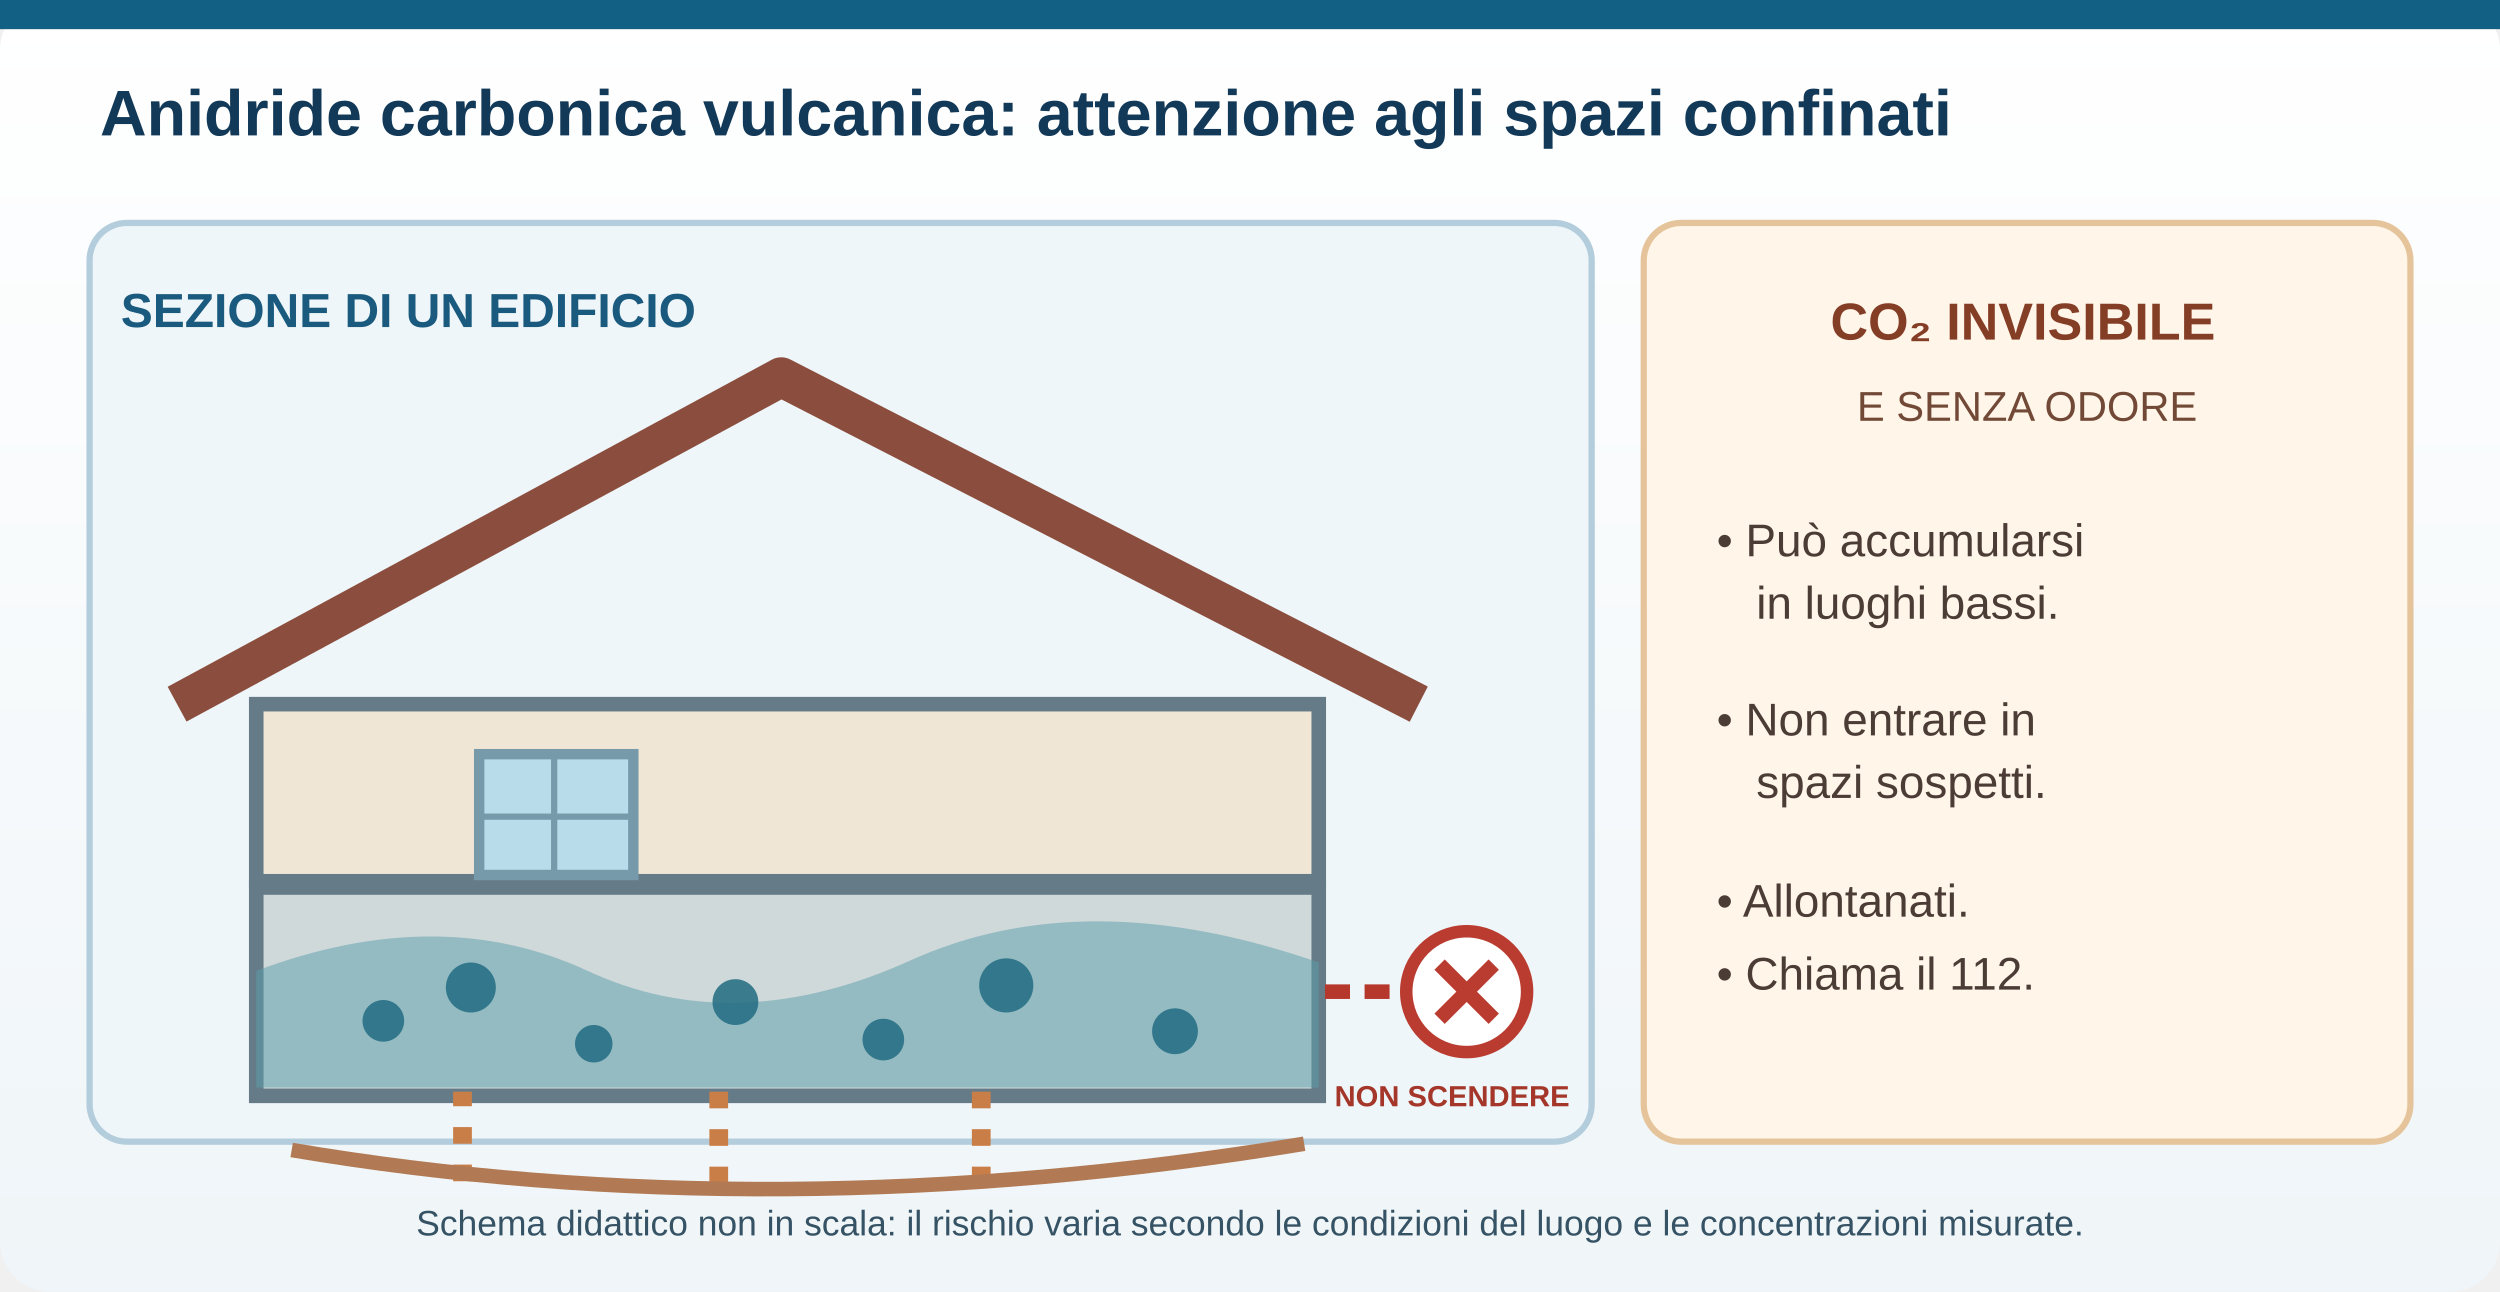
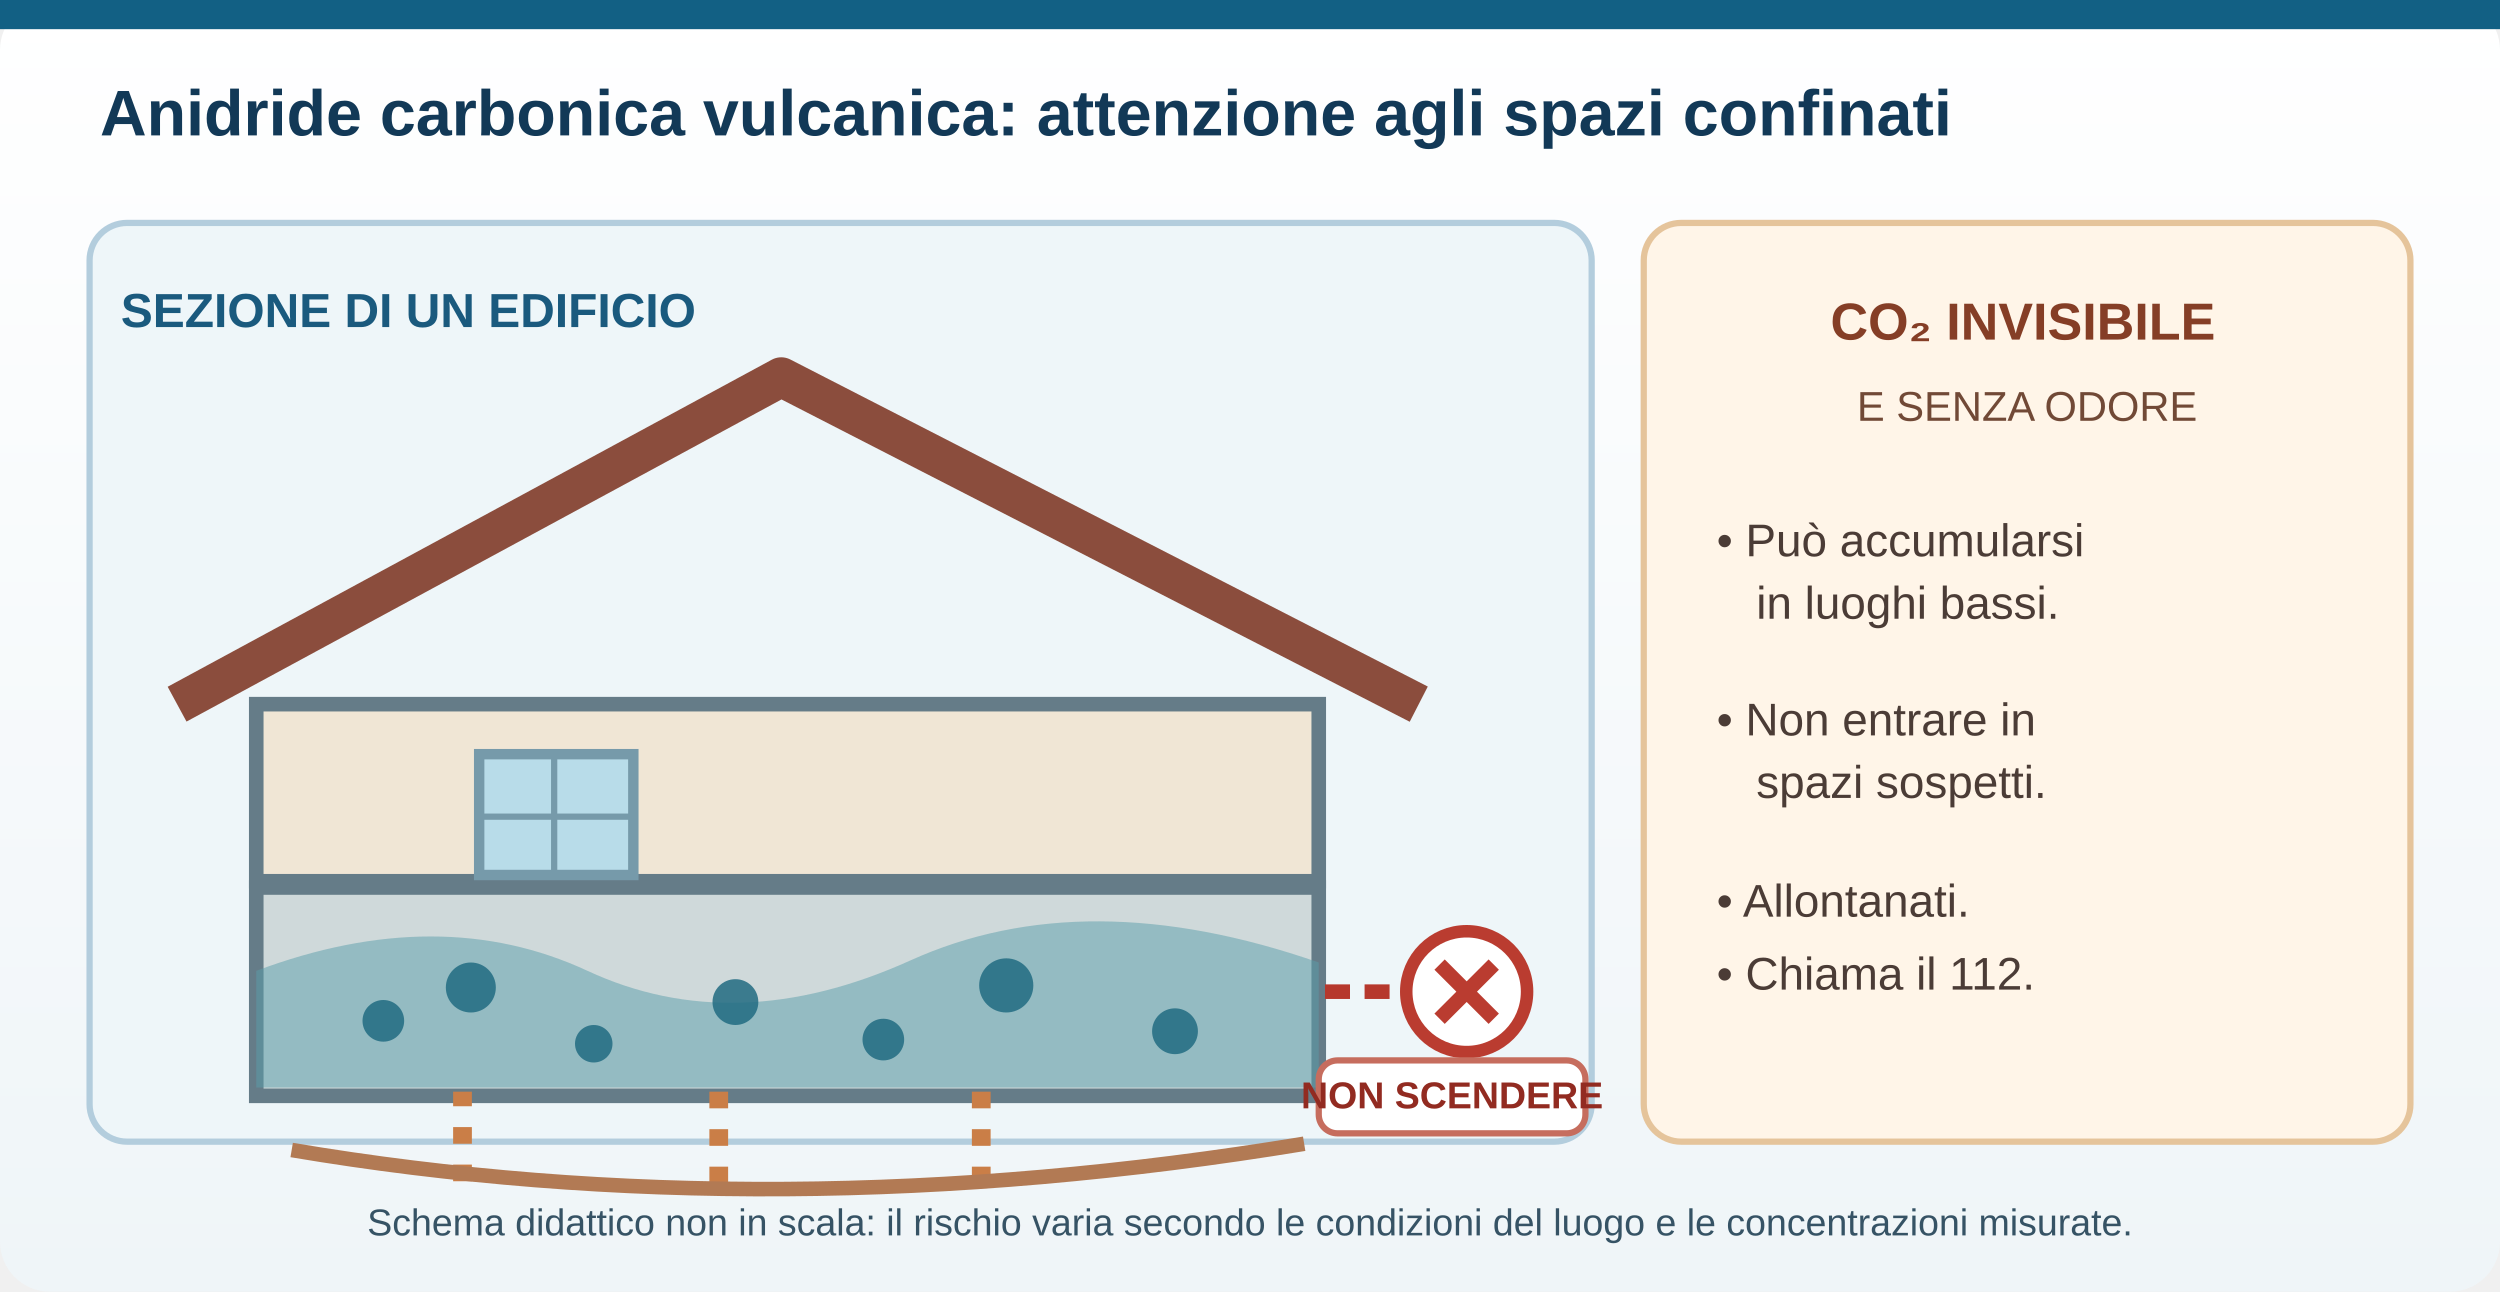
<svg xmlns="http://www.w3.org/2000/svg" width="1200" height="620" viewBox="0 0 1200 620" role="img" aria-labelledby="tit desc">
  <defs>
    <linearGradient id="paper" x1="0" y1="0" x2="0" y2="1">
      <stop stop-color="#ffffff" />
      <stop offset="1" stop-color="#eff5f8" />
    </linearGradient>
    <linearGradient id="glass" x1="0" y1="0" x2="1" y2="0">
      <stop stop-color="#e2f5ff" />
      <stop offset=".47" stop-color="#fff" />
      <stop offset="1" stop-color="#cce9f7" />
    </linearGradient>
  </defs>
  <rect width="1200" height="620" rx="24" fill="url(#paper)" />
  <rect width="1200" height="14" fill="#126084" />
  <text x="48" y="65" font-family="Arial,sans-serif" font-size="31" font-weight="700" fill="#123957">Anidride carbonica vulcanica: attenzione agli spazi confinati</text>
  <rect x="43" y="107" width="721" height="441" rx="18" fill="#eef6f9" stroke="#b3cddd" stroke-width="3" />
  <rect x="789" y="107" width="368" height="441" rx="18" fill="#fff5e8" stroke="#e5c49b" stroke-width="3" />
  <text x="58" y="157" font-size="23" font-family="Arial,sans-serif" font-weight="700" fill="#1a5a7e">SEZIONE DI UN EDIFICIO</text>
  <path d="M85 338 L375 181 L681 338" stroke="#8b4d3d" stroke-width="19" stroke-linejoin="round" fill="none" />
  <rect x="123" y="338" width="510" height="85" fill="#f0e6d5" stroke="#657c88" stroke-width="7" />
  <rect x="123" y="426" width="510" height="100" fill="#cfd9da" stroke="#657c88" stroke-width="7" />
  <rect x="230" y="362" width="74" height="58" fill="#b8dce9" stroke="#769aaa" stroke-width="5" />
  <path d="M266 362 V420 M230 392 H304" stroke="#769aaa" stroke-width="3" />
  <path d="M123 466 Q211 433 282 466 T437 461 T633 462 V522 H123Z" fill="#5a9da9" opacity=".5" />
  <g fill="#216b81" opacity=".85">
    <circle cx="184" cy="490" r="10" />
    <circle cx="226" cy="474" r="12" />
    <circle cx="285" cy="501" r="9" />
    <circle cx="353" cy="481" r="11" />
    <circle cx="424" cy="499" r="10" />
    <circle cx="483" cy="473" r="13" />
    <circle cx="564" cy="495" r="11" />
  </g>
  <path d="M222 567 V524 M345 568 V524 M471 568 V524" stroke="#ca7e47" stroke-width="9" stroke-dasharray="8 10" />
  <path d="M140 552 Q371 591 626 549" stroke="#b27a54" stroke-width="7" fill="none" />
  <path d="M636 476 H670" stroke="#b6382d" stroke-width="7" stroke-dasharray="12 7" fill="none" />
  <circle cx="704" cy="476" r="29" fill="#fff" stroke="#ba3c30" stroke-width="6" />
  <path d="M691 463 L717 489 M717 463 L691 489" stroke="#ba3c30" stroke-width="7" />
-   <text x="697" y="531" text-anchor="middle" font-family="Arial,sans-serif" font-size="14" font-weight="700" fill="#a4362a">NON SCENDERE</text>
+   <rect x="633" y="509" width="128" height="35" rx="9" fill="#FFFFFF" stroke="#C66D5E" stroke-width="3" />
+   <text x="697" y="532" text-anchor="middle" font-family="Arial,sans-serif" font-size="18" font-weight="700" fill="#922B21">NON SCENDERE</text>
  <text x="971" y="163" text-anchor="middle" font-family="Arial,sans-serif" font-size="25" font-weight="700" fill="#853e26">CO₂ INVISIBILE</text>
  <text x="973" y="202" text-anchor="middle" font-family="Arial,sans-serif" font-size="20" fill="#714936">E SENZA ODORE</text>
  <g font-family="Arial,sans-serif" fill="#4b3c36" font-size="22">
    <text x="824" y="267">• Può accumularsi</text>
    <text x="843" y="297">in luoghi bassi.</text>
    <text x="824" y="353">• Non entrare in</text>
    <text x="843" y="383">spazi sospetti.</text>
    <text x="824" y="440">• Allontanati.</text>
    <text x="824" y="475">• Chiama il 112.</text>
  </g>
-   <text x="600" y="593" text-anchor="middle" font-family="Arial,sans-serif" font-size="17" fill="#365365">Schema didattico non in scala: il rischio varia secondo le condizioni del luogo e le concentrazioni misurate.</text>
+   <text x="600" y="593" text-anchor="middle" font-family="Arial,sans-serif" font-size="18" fill="#365365">Schema didattico non in scala: il rischio varia secondo le condizioni del luogo e le concentrazioni misurate.</text>
</svg>
